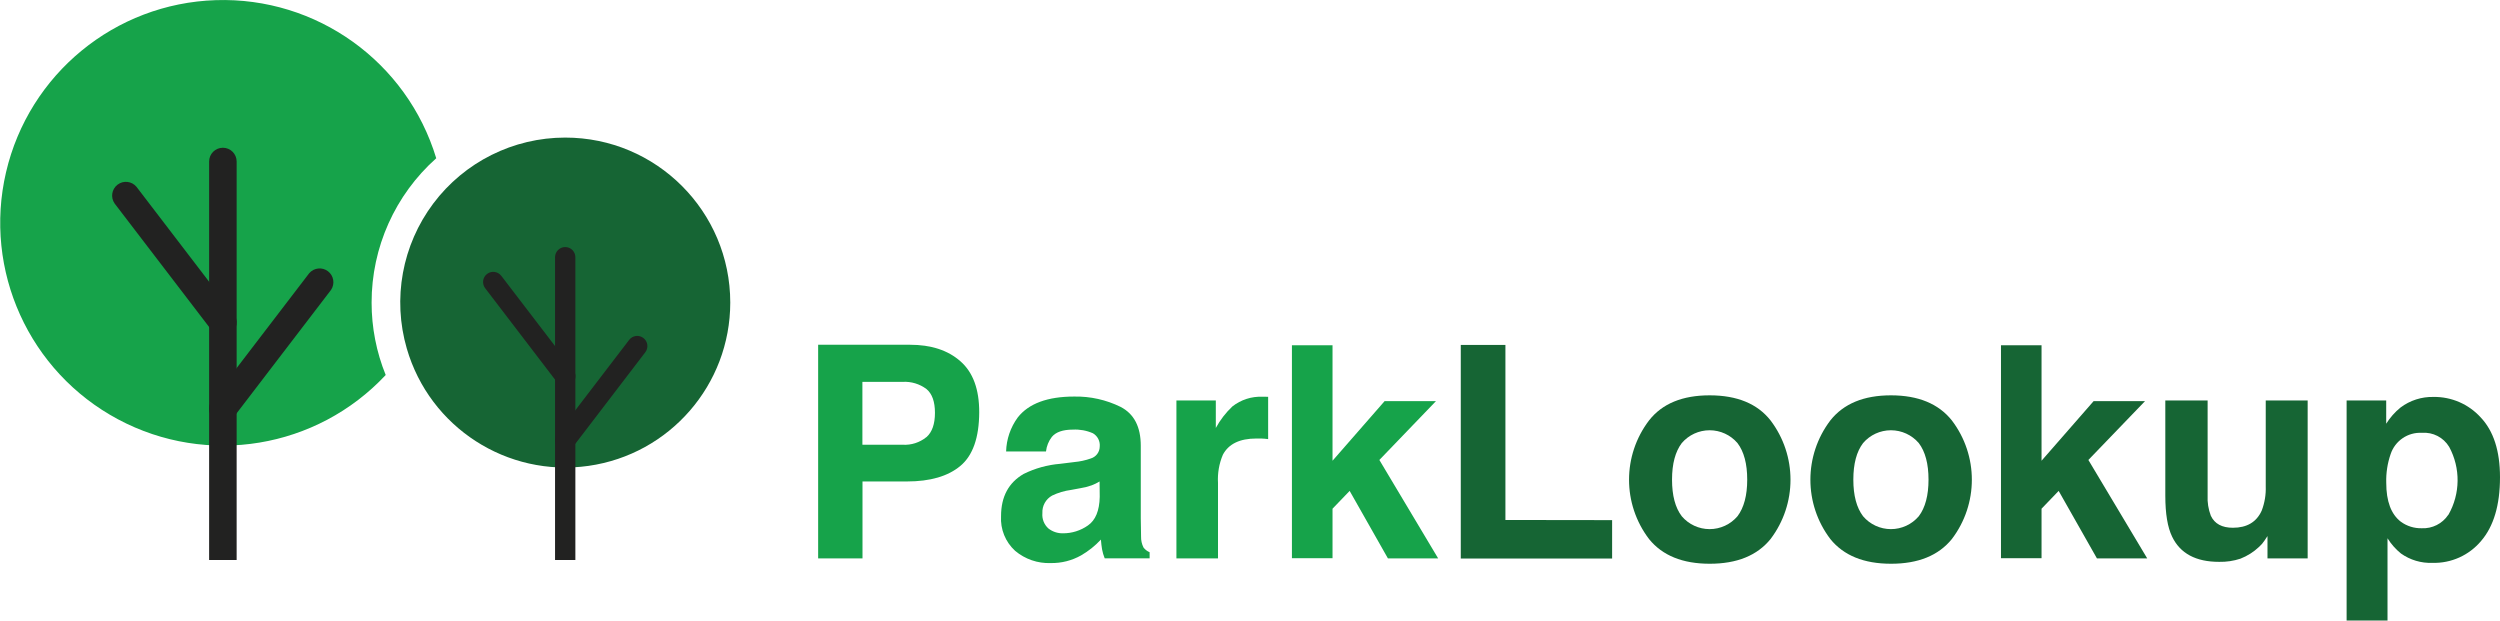
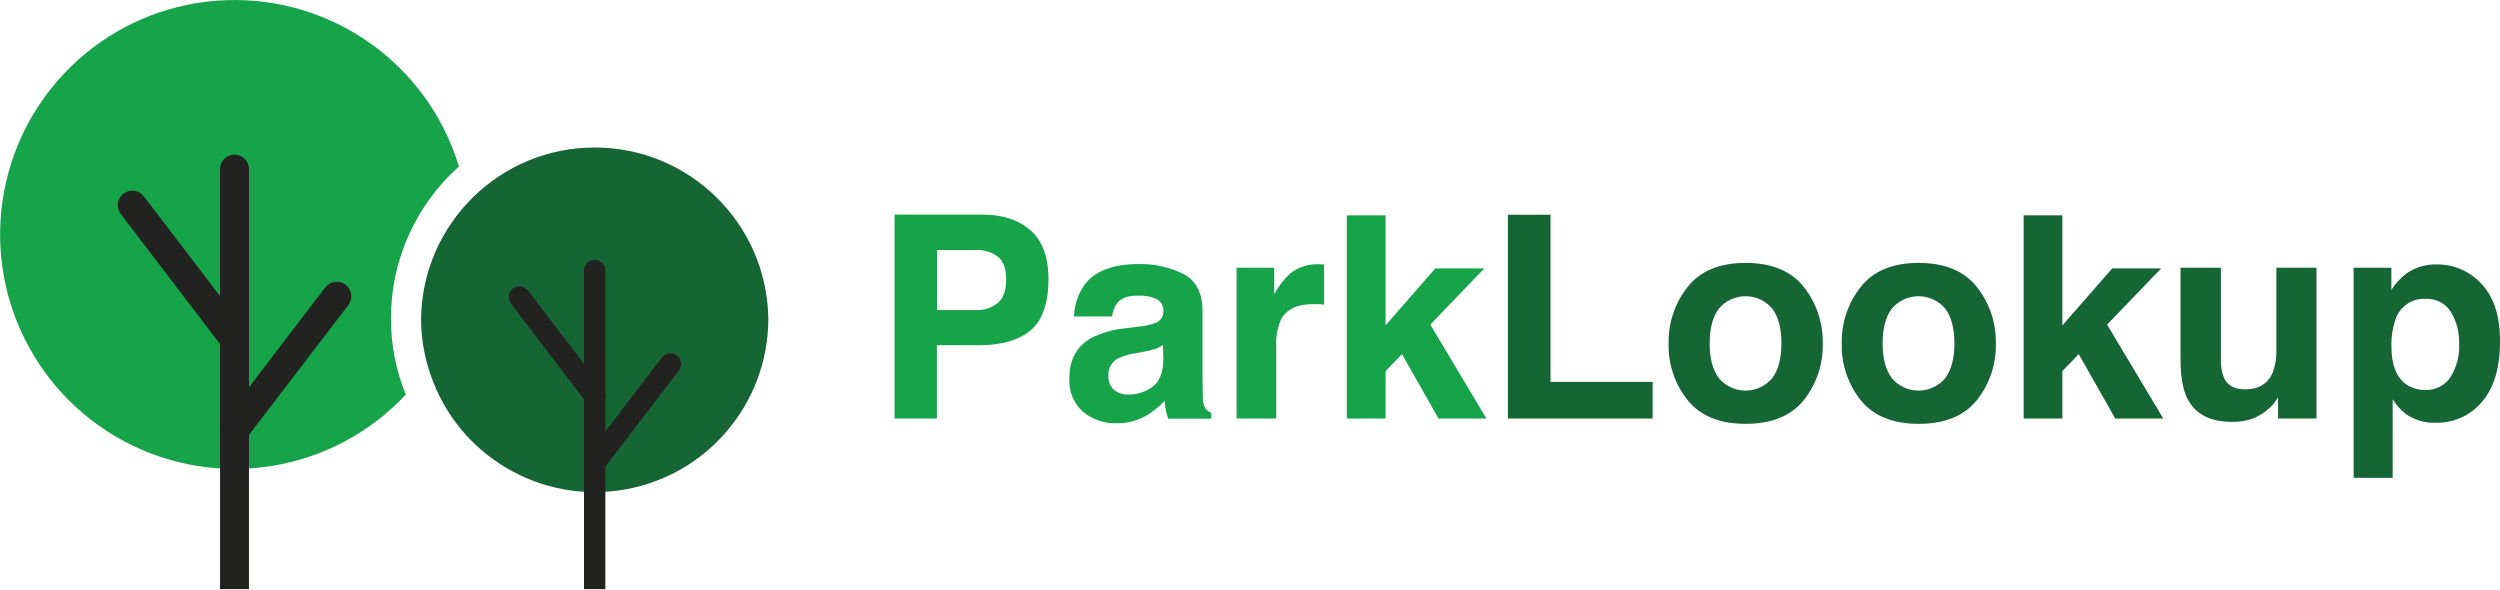
- <svg xmlns="http://www.w3.org/2000/svg" viewBox="0 0 514.06 127.6">
+ <svg xmlns="http://www.w3.org/2000/svg" viewBox="0 0 538.53 126.91">
  <defs>
    <style>.cls-1{fill:#16a34a;}.cls-2{fill:#222221;}.cls-3{fill:#166534;}</style>
  </defs>
  <g id="Layer_2" data-name="Layer 2">
    <g id="Layer_1-2" data-name="Layer 1">
-       <path class="cls-1" d="M76.41,62.22a39.5,39.5,0,0,0,2.9,14.89A45.81,45.81,0,1,1,89.7,32.54,39.72,39.72,0,0,0,76.41,62.22Z" />
-       <path class="cls-2" d="M48.66,33.21v81.94H43V33.21a2.83,2.83,0,1,1,5.66,0Z" />
-       <path class="cls-2" d="M45.83,69.07A2.83,2.83,0,0,1,43.58,68l-20-26.14a2.83,2.83,0,0,1,4.49-3.44l20,26.14a2.83,2.83,0,0,1-.53,4A2.8,2.8,0,0,1,45.83,69.07Z" />
-       <path class="cls-2" d="M45.83,86.86a2.82,2.82,0,0,1-2.25-4.54l20-26.14a2.83,2.83,0,0,1,4.49,3.43l-20,26.14A2.81,2.81,0,0,1,45.83,86.86Z" />
-       <path class="cls-3" d="M150.16,62.22a33.93,33.93,0,0,1-66.51,9.46,33.92,33.92,0,0,1,32.57-43.39A33.94,33.94,0,0,1,150.16,62.22Z" />
-       <path class="cls-2" d="M118.31,52.89v62.26h-4.18V52.89a2.09,2.09,0,0,1,4.18,0Z" />
-       <path class="cls-2" d="M116.23,79.44a2.09,2.09,0,0,1-1.67-.82L99.76,59.26a2.09,2.09,0,0,1,3.32-2.54l14.81,19.35a2.09,2.09,0,0,1-1.66,3.37Z" />
-       <path class="cls-2" d="M116.22,92.61a2.09,2.09,0,0,1-1.66-3.36l14.81-19.36a2.09,2.09,0,0,1,3.32,2.54l-14.8,19.36A2.11,2.11,0,0,1,116.22,92.61Z" />
-       <path class="cls-1" d="M197.49,74.29q-3.87-3.41-10.4-3.4H168.23v43.93h9.12V99h9.14q7.17,0,11-3.21t3.86-11Q201.37,77.69,197.49,74.29Zm-7,15.59a7.06,7.06,0,0,1-4.89,1.57h-8.27V78.52h8.27A7.45,7.45,0,0,1,190.51,80q1.74,1.45,1.74,4.89T190.51,89.88Z" />
-       <path class="cls-1" d="M235.13,112.58a4.8,4.8,0,0,1-.5-2.26c0-1.47-.06-2.72-.06-3.76V91.66q0-5.86-4.16-8a20.75,20.75,0,0,0-9.52-2.12q-8.23,0-11.61,4.29a12.42,12.42,0,0,0-2.4,7h8.2a6,6,0,0,1,1.21-3c.84-1,2.28-1.49,4.32-1.49a9,9,0,0,1,4.12.75,2.85,2.85,0,0,1,1.4,2.76,2.57,2.57,0,0,1-1.83,2.42,13.9,13.9,0,0,1-3.39.74l-2.91.36a20.75,20.75,0,0,0-7.51,2.08q-4.65,2.69-4.65,8.68a8.92,8.92,0,0,0,2.89,7.13,10.75,10.75,0,0,0,7.33,2.52,12.27,12.27,0,0,0,6.24-1.58,17.38,17.38,0,0,0,4.07-3.25c.06.74.14,1.4.24,2a9.44,9.44,0,0,0,.54,1.85h9.24v-1.25A3.07,3.07,0,0,1,235.13,112.58Zm-9-10.4q-.09,4.26-2.43,5.87a8.83,8.83,0,0,1-5.13,1.61,4.67,4.67,0,0,1-3-1,3.78,3.78,0,0,1-1.23-3.15,3.89,3.89,0,0,1,2-3.61,13,13,0,0,1,3.9-1.16l1.94-.36a13.26,13.26,0,0,0,2.28-.58A9.3,9.3,0,0,0,226.1,99Z" />
-       <path class="cls-1" d="M260,81.58l-.4,0a9.35,9.35,0,0,0-6.2,2A17.84,17.84,0,0,0,250,88V82.34H241.9v32.48h8.55V99.29a12.9,12.9,0,0,1,1-5.78c1.17-2.22,3.46-3.34,6.88-3.34l1,0c.42,0,.9.06,1.43.12v-8.7Z" />
-       <path class="cls-1" d="M283.63,94.58l11.64-12.1H284.71L274,94.74V71h-8.35v43.78H274V104.6l3.52-3.66,7.87,13.88h10.33Z" />
-       <path class="cls-3" d="M309.55,106.92v-36h-9.18v43.93h31.12v-7.9Z" />
-       <path class="cls-3" d="M364.06,86.44Q360,81.3,351.57,81.29t-12.48,5.15a20.14,20.14,0,0,0,0,24.41q4.11,5.07,12.48,5.07t12.49-5.07a20.18,20.18,0,0,0,0-24.41Zm-6.79,19.71a7.52,7.52,0,0,1-11.46,0c-1.34-1.76-2-4.27-2-7.53s.68-5.76,2-7.51a7.54,7.54,0,0,1,11.46,0c1.33,1.75,2,4.26,2,7.51S358.6,104.39,357.27,106.15Z" />
-       <path class="cls-3" d="M401.34,86.44q-4.11-5.14-12.49-5.15t-12.48,5.15a20.18,20.18,0,0,0,0,24.41q4.11,5.07,12.48,5.07t12.49-5.07a20.14,20.14,0,0,0,0-24.41Zm-6.79,19.71a7.52,7.52,0,0,1-11.46,0q-2-2.64-2-7.53c0-3.25.67-5.76,2-7.51a7.54,7.54,0,0,1,11.46,0c1.33,1.75,2,4.26,2,7.51S395.88,104.39,394.55,106.15Z" />
-       <path class="cls-3" d="M429.42,94.58l11.65-12.1H430.5L419.79,94.74V71h-8.34v43.78h8.34V104.6l3.52-3.66,7.87,13.88h10.34Z" />
-       <path class="cls-3" d="M465.89,82.34V100a12.65,12.65,0,0,1-.83,5q-1.59,3.52-5.93,3.52-3.37,0-4.53-2.47a10.24,10.24,0,0,1-.66-4.18V82.34h-8.7v19.57q0,5.58,1.4,8.44,2.49,5.19,9.69,5.18a13,13,0,0,0,4.35-.65,11.87,11.87,0,0,0,3.85-2.44,6.26,6.26,0,0,0,1.13-1.32c.31-.49.51-.79.59-.89v4.59h8.26V82.34Z" />
-       <path class="cls-3" d="M510.08,85.82a12.84,12.84,0,0,0-9.7-4.2,10.86,10.86,0,0,0-6.78,2.18,13.54,13.54,0,0,0-2.94,3.33V82.34h-8.14V127.6h8.41V110.68a12.62,12.62,0,0,0,2.76,3.13,10.5,10.5,0,0,0,6.48,1.93,12.6,12.6,0,0,0,10-4.5q3.88-4.5,3.89-13.08Q514.06,90,510.08,85.82Zm-6.67,20.06a6.21,6.21,0,0,1-5.46,2.74,7,7,0,0,1-4.28-1.34q-3-2.3-3-8a16.53,16.53,0,0,1,.9-5.9A6.4,6.4,0,0,1,498,89a6,6,0,0,1,5.61,2.89,14.38,14.38,0,0,1-.15,13.95Z" />
+       <path class="cls-1" d="M84.21,68.58A43.54,43.54,0,0,0,87.41,85,50.5,50.5,0,1,1,98.86,35.87,43.84,43.84,0,0,0,84.21,68.58Z" />
+       <path class="cls-2" d="M53.63,36.6v90.31H47.4V36.6a3.12,3.12,0,1,1,6.23,0Z" />
+       <path class="cls-2" d="M50.51,76.13A3.12,3.12,0,0,1,48,74.9L26,46.09A3.11,3.11,0,1,1,31,42.31L53,71.12a3.1,3.1,0,0,1-.58,4.36A3.05,3.05,0,0,1,50.51,76.13Z" />
+       <path class="cls-2" d="M50.51,95.74a3.11,3.11,0,0,1-2.47-5l22-28.81a3.11,3.11,0,0,1,5,3.78L53,94.51A3.09,3.09,0,0,1,50.51,95.74Z" />
+       <path class="cls-3" d="M165.51,68.58A37.39,37.39,0,0,1,92.2,79a36.73,36.73,0,0,1-1.5-10.43,37.41,37.41,0,0,1,74.81,0Z" />
+       <path class="cls-2" d="M130.4,58.29v68.62h-4.6V58.29a2.3,2.3,0,0,1,4.6,0Z" />
+       <path class="cls-2" d="M128.1,87.56a2.31,2.31,0,0,1-1.83-.91L110,65.31a2.31,2.31,0,0,1,3.67-2.8l16.31,21.34a2.31,2.31,0,0,1-1.83,3.71Z" />
+       <path class="cls-2" d="M128.1,102.08a2.31,2.31,0,0,1-1.83-3.71L142.59,77a2.3,2.3,0,1,1,3.66,2.8l-16.32,21.33A2.28,2.28,0,0,1,128.1,102.08Z" />
+       <path class="cls-1" d="M222,49.63q-3.87-3.41-10.4-3.4H192.7V90.16h9.12V74.36H211q7.17,0,11-3.21t3.86-11Q225.84,53,222,49.63Zm-7,15.59a7.06,7.06,0,0,1-4.89,1.57h-8.27V53.86h8.27A7.45,7.45,0,0,1,215,55.32q1.74,1.45,1.74,4.89T215,65.22Z" />
+       <path class="cls-1" d="M259.6,87.92a4.8,4.8,0,0,1-.5-2.26c0-1.47-.06-2.72-.06-3.76V67q0-5.86-4.16-8a20.75,20.75,0,0,0-9.52-2.12q-8.24,0-11.61,4.29a12.42,12.42,0,0,0-2.4,7h8.2a6,6,0,0,1,1.21-3c.84-1,2.28-1.49,4.32-1.49a9,9,0,0,1,4.12.75,2.85,2.85,0,0,1,1.4,2.76,2.57,2.57,0,0,1-1.83,2.42,13.9,13.9,0,0,1-3.39.74l-2.91.36A20.75,20.75,0,0,0,235,72.84q-4.65,2.68-4.65,8.68a8.92,8.92,0,0,0,2.89,7.13,10.75,10.75,0,0,0,7.33,2.52,12.27,12.27,0,0,0,6.24-1.58,17.38,17.38,0,0,0,4.07-3.25c.06.74.14,1.4.24,2a9.44,9.44,0,0,0,.54,1.85h9.24V88.91A3.07,3.07,0,0,1,259.6,87.92Zm-9-10.4q-.09,4.26-2.43,5.87A8.83,8.83,0,0,1,243,85a4.67,4.67,0,0,1-3-1,3.78,3.78,0,0,1-1.23-3.15,3.89,3.89,0,0,1,2-3.61,13,13,0,0,1,3.9-1.16l1.94-.36a13.26,13.26,0,0,0,2.28-.58,9.3,9.3,0,0,0,1.64-.82Z" />
+       <path class="cls-1" d="M284.5,56.92l-.4,0a9.35,9.35,0,0,0-6.2,2,17.84,17.84,0,0,0-3.42,4.44V57.68h-8.11V90.16h8.55V74.63a12.9,12.9,0,0,1,1-5.78c1.17-2.22,3.46-3.34,6.88-3.34l1,0c.42,0,.9.06,1.43.12V57Z" />
+       <path class="cls-1" d="M308.1,69.92l11.64-12.1H309.18L298.47,70.08V46.38h-8.35V90.16h8.35V79.94L302,76.28l7.87,13.88h10.33Z" />
+       <path class="cls-3" d="M334,82.26v-36h-9.18V90.16H356v-7.9Z" />
+       <path class="cls-3" d="M388.53,61.78q-4.11-5.14-12.49-5.15t-12.48,5.15A18.91,18.91,0,0,0,359.44,74a18.78,18.78,0,0,0,4.12,12.23q4.11,5.07,12.48,5.07t12.49-5.07A18.83,18.83,0,0,0,392.64,74,19,19,0,0,0,388.53,61.78Zm-6.79,19.71a7.52,7.52,0,0,1-11.46,0c-1.34-1.76-2-4.27-2-7.53s.68-5.76,2-7.51a7.54,7.54,0,0,1,11.46,0c1.33,1.75,2,4.26,2,7.51S383.07,79.73,381.74,81.49Z" />
+       <path class="cls-3" d="M425.81,61.78q-4.11-5.14-12.49-5.15t-12.48,5.15A19,19,0,0,0,396.73,74a18.83,18.83,0,0,0,4.11,12.23q4.11,5.07,12.48,5.07t12.49-5.07A18.84,18.84,0,0,0,429.93,74,19,19,0,0,0,425.81,61.78ZM419,81.49a7.52,7.52,0,0,1-11.46,0q-2-2.64-2-7.53c0-3.25.67-5.76,2-7.51a7.54,7.54,0,0,1,11.46,0c1.33,1.75,2,4.26,2,7.51S420.35,79.73,419,81.49Z" />
+       <path class="cls-3" d="M453.89,69.92l11.65-12.1H455L444.26,70.08V46.38h-8.34V90.16h8.34V79.94l3.52-3.66,7.87,13.88H466Z" />
+       <path class="cls-3" d="M490.36,57.68V75.35a12.65,12.65,0,0,1-.83,5q-1.59,3.53-5.93,3.52-3.37,0-4.53-2.47a10.24,10.24,0,0,1-.66-4.18V57.68h-8.7V77.25q0,5.58,1.4,8.44,2.49,5.19,9.69,5.18a13,13,0,0,0,4.35-.65A11.87,11.87,0,0,0,489,87.78a6.26,6.26,0,0,0,1.13-1.32c.31-.49.51-.79.59-.89v4.59H499V57.68Z" />
+       <path class="cls-3" d="M534.55,61.16a12.84,12.84,0,0,0-9.7-4.2,10.86,10.86,0,0,0-6.78,2.18,13.54,13.54,0,0,0-2.94,3.33V57.68H507v45.26h8.41V86a12.62,12.62,0,0,0,2.76,3.13,10.5,10.5,0,0,0,6.48,1.93,12.6,12.6,0,0,0,10-4.5q3.89-4.5,3.89-13.08Q538.53,65.37,534.55,61.16Zm-6.67,20.06A6.21,6.21,0,0,1,522.42,84a7,7,0,0,1-4.28-1.34q-3-2.3-3-8a16.53,16.53,0,0,1,.9-5.9,6.4,6.4,0,0,1,6.42-4.38A6,6,0,0,1,528,67.27a12.63,12.63,0,0,1,1.73,6.65A12.64,12.64,0,0,1,527.88,81.22Z" />
    </g>
  </g>
</svg>
